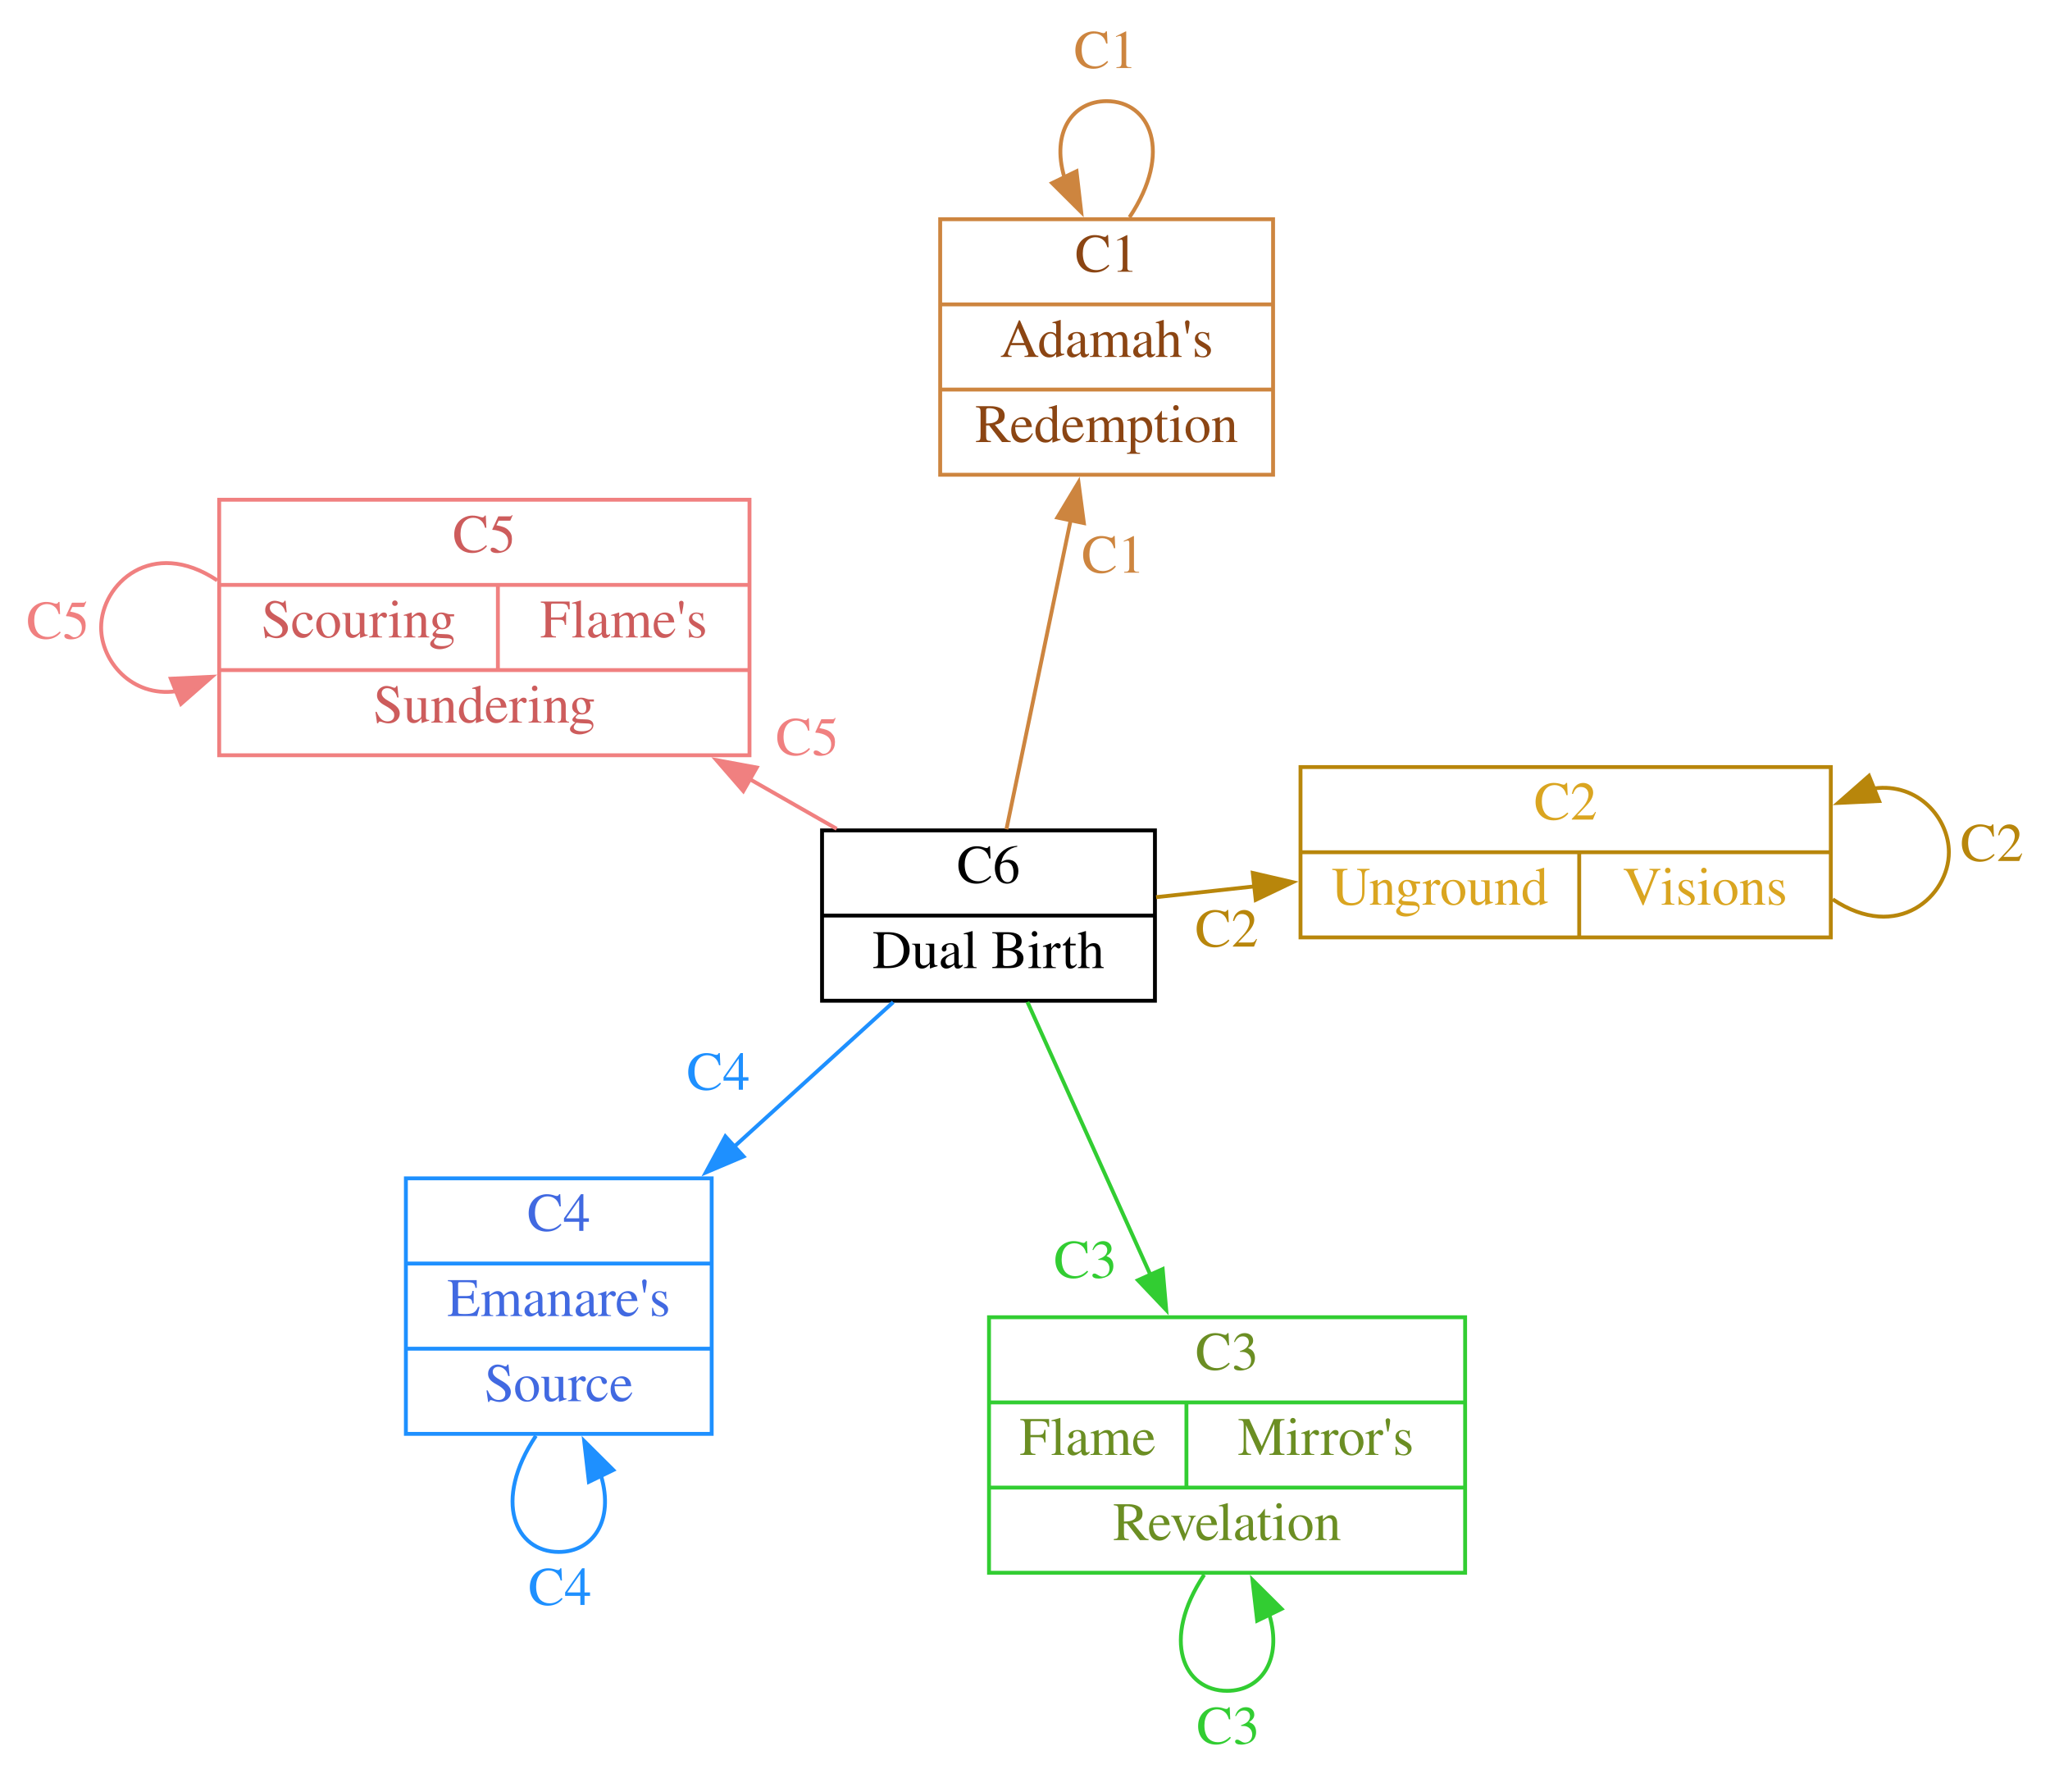
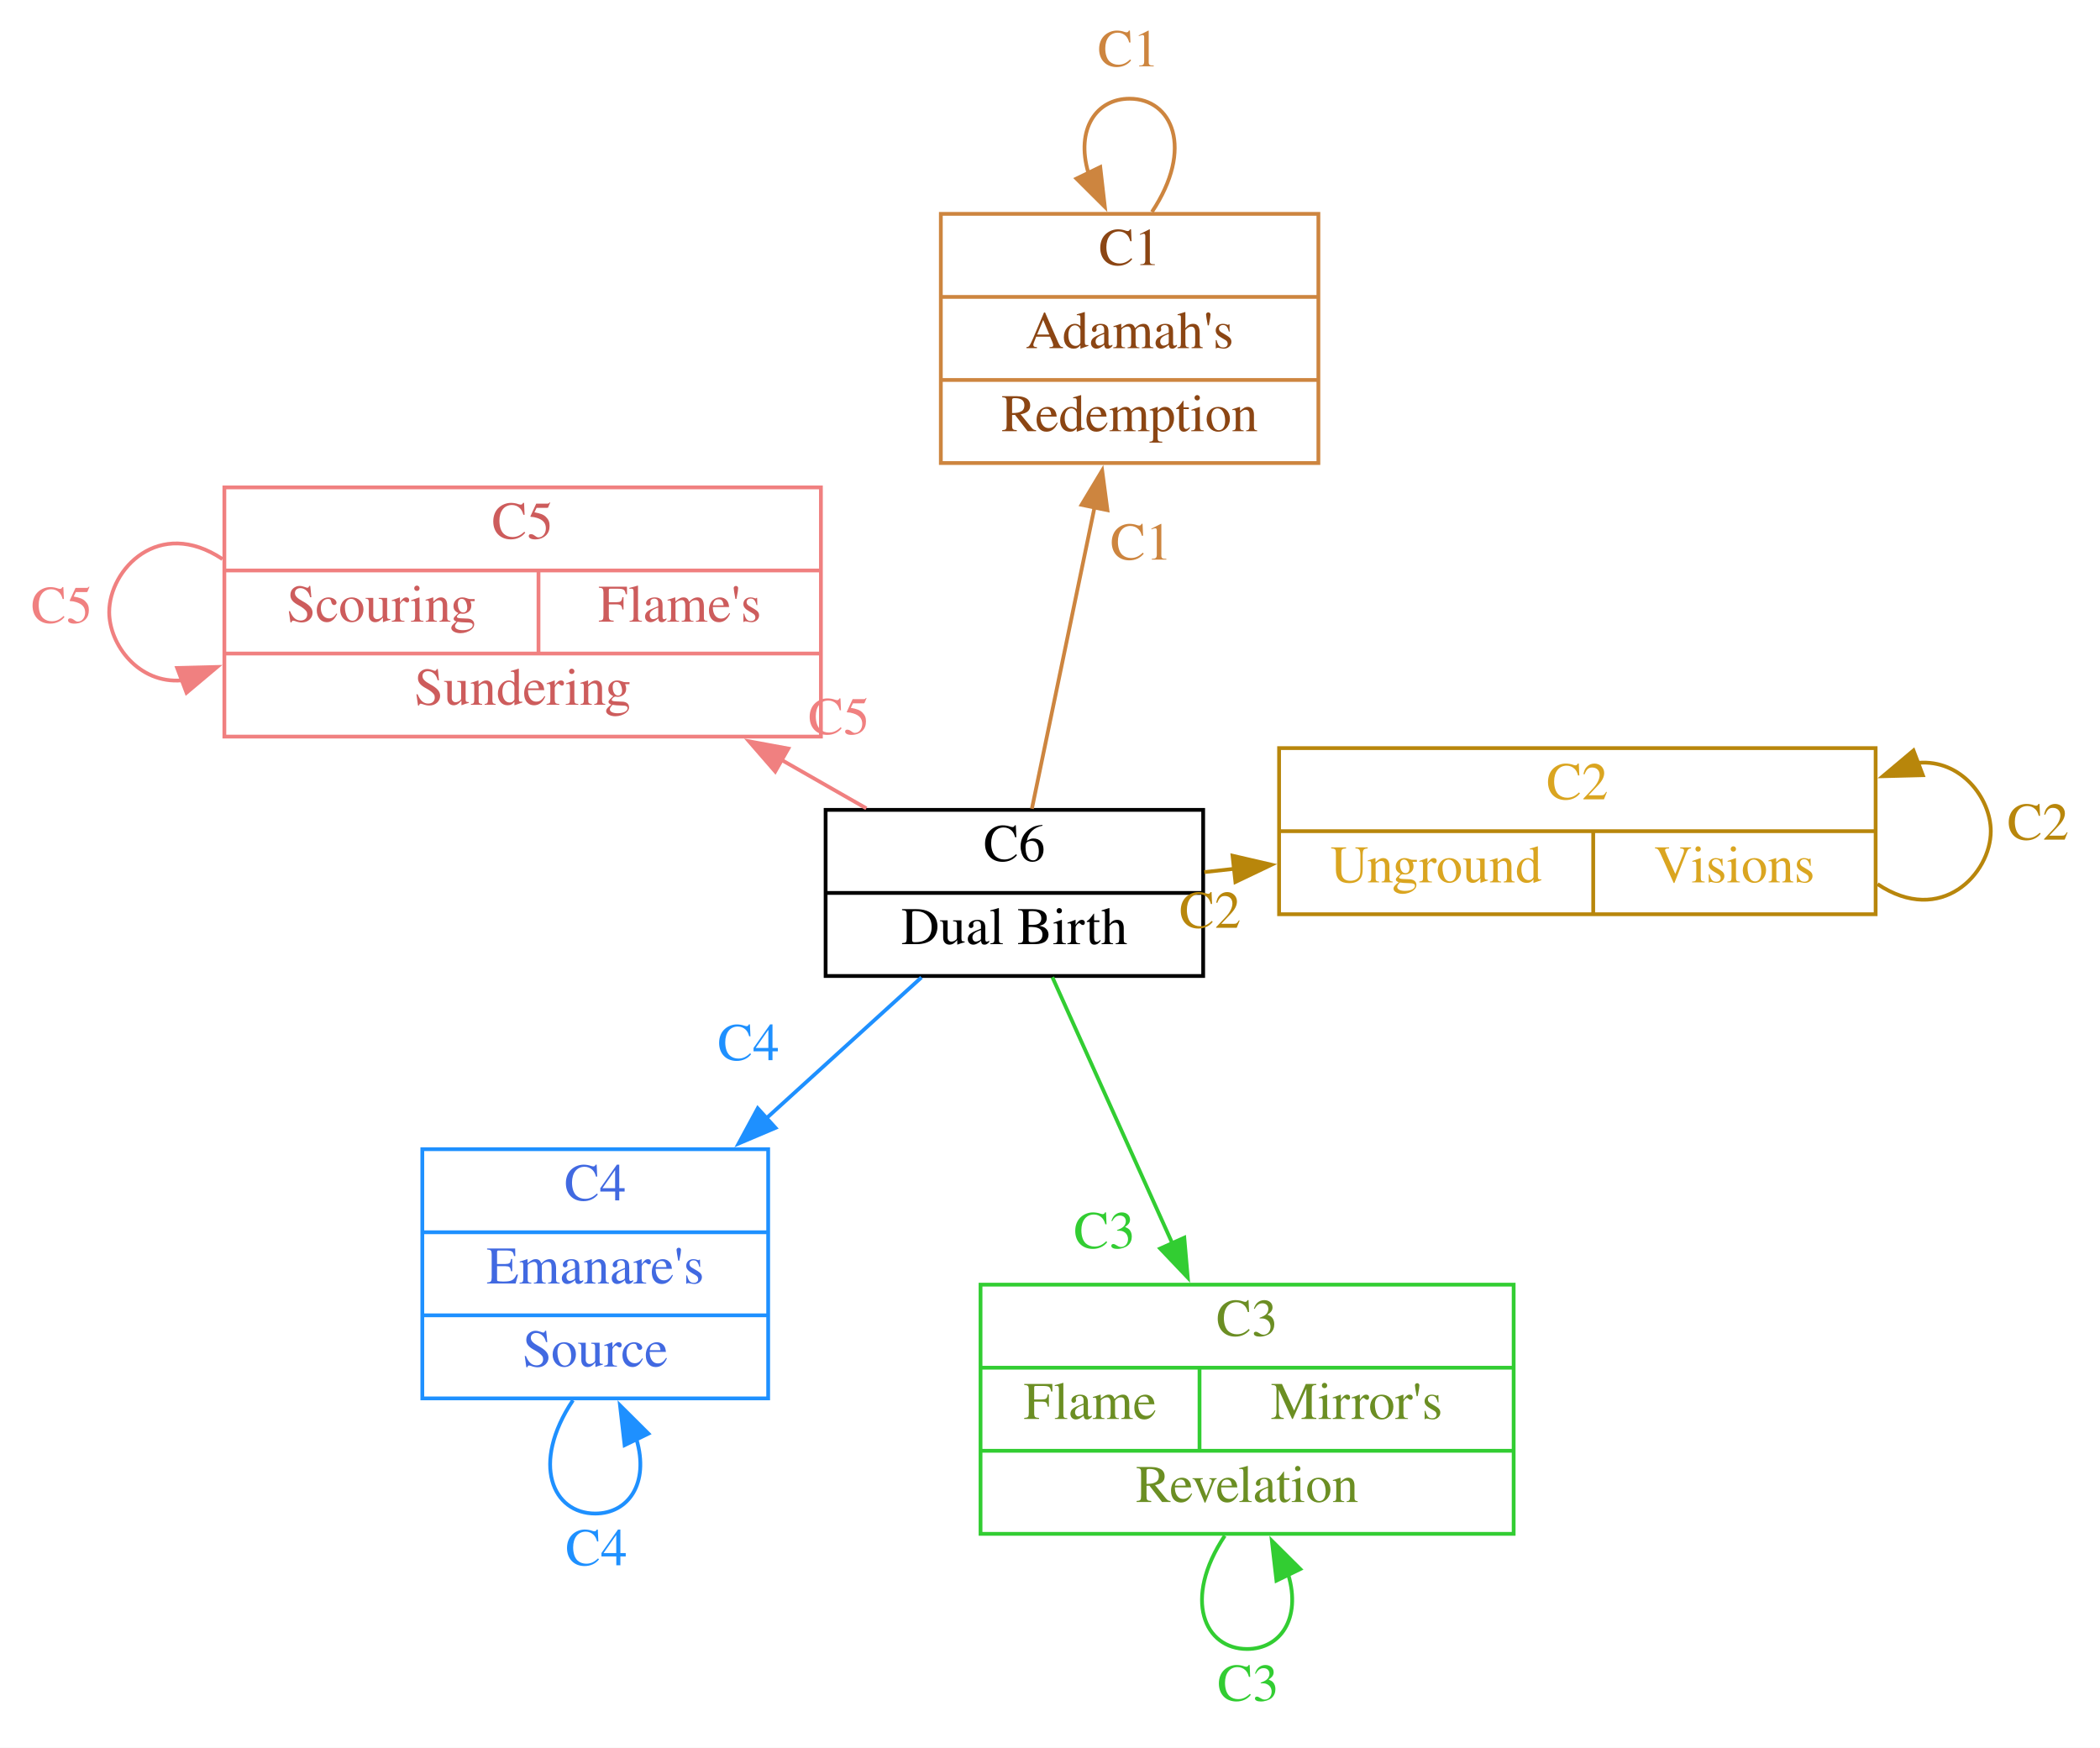
- <svg xmlns="http://www.w3.org/2000/svg" width="529.6" height="462.868" viewBox="0 0 529.6 462.868">
-   <g id="graph0" class="graph" transform="translate(255.3695,236.4888) scale(1.0)">
-     <rect x="-255.369" y="-236.489" width="529.6" height="462.868" fill="white" />
+ <svg xmlns="http://www.w3.org/2000/svg" width="556.2" height="462.9" viewBox="0 0 556.2 462.9">
+   <g id="graph0" class="graph" transform="translate(268.6691,236.5052) scale(1.0)">
+     <rect x="-268.669" y="-236.505" width="556.2" height="462.9" fill="white" />
    <g class="node" id="node_c">
-       <rect x="-43" y="-22" width="86" height="44" fill="none" stroke="black" />
+       <rect x="-50" y="-22" width="100" height="44" fill="none" stroke="black" />
      <text x="0" y="-11" text-anchor="middle" dominant-baseline="central" font-family="Times,serif" font-size="14">C6</text>
-       <line x1="-43" y1="0" x2="43" y2="0" stroke="black" />
-       <text x="0" y="11" text-anchor="middle" dominant-baseline="central" font-family="Times,serif" font-size="14">Dual Birth</text>
+       <line x1="-50" y1="0" x2="50" y2="0" stroke="black" />
+       <text x="0" y="11" text-anchor="middle" dominant-baseline="central" font-family="Times,serif" font-size="14">Dual Birth</text>
    </g>
    <g class="node" id="node_0">
-       <rect x="-12.482" y="-179.863" width="86" height="66" fill="none" stroke="peru" />
+       <rect x="-19.482" y="-179.863" width="100" height="66" fill="none" stroke="peru" />
      <text x="30.518" y="-168.863" text-anchor="middle" dominant-baseline="central" fill="saddlebrown" font-family="Times,serif" font-size="14">C1</text>
-       <line x1="-12.482" y1="-157.863" x2="73.518" y2="-157.863" stroke="peru" />
+       <line x1="-19.482" y1="-157.863" x2="80.518" y2="-157.863" stroke="peru" />
      <text x="30.518" y="-146.863" text-anchor="middle" dominant-baseline="central" fill="saddlebrown" font-family="Times,serif" font-size="14">Adamah's</text>
-       <line x1="-12.482" y1="-135.863" x2="73.518" y2="-135.863" stroke="peru" />
+       <line x1="-19.482" y1="-135.863" x2="80.518" y2="-135.863" stroke="peru" />
      <text x="30.518" y="-124.863" text-anchor="middle" dominant-baseline="central" fill="saddlebrown" font-family="Times,serif" font-size="14">Redemption</text>
    </g>
    <g class="node" id="node_1">
-       <rect x="80.605" y="-38.358" width="137" height="44" fill="none" stroke="darkgoldenrod" />
+       <rect x="70.105" y="-38.358" width="158" height="44" fill="none" stroke="darkgoldenrod" />
      <text x="149.105" y="-27.358" text-anchor="middle" dominant-baseline="central" fill="goldenrod" font-family="Times,serif" font-size="14">C2</text>
-       <line x1="80.605" y1="-16.358" x2="217.605" y2="-16.358" stroke="darkgoldenrod" />
-       <text x="116.605" y="-5.358" text-anchor="middle" dominant-baseline="central" fill="goldenrod" font-family="Times,serif" font-size="14">Unground</text>
-       <line x1="152.605" y1="-16.358" x2="152.605" y2="5.642" stroke="darkgoldenrod" />
-       <text x="185.105" y="-5.358" text-anchor="middle" dominant-baseline="central" fill="goldenrod" font-family="Times,serif" font-size="14">Visions</text>
+       <line x1="70.105" y1="-16.358" x2="228.105" y2="-16.358" stroke="darkgoldenrod" />
+       <text x="111.705" y="-5.358" text-anchor="middle" dominant-baseline="central" fill="goldenrod" font-family="Times,serif" font-size="14">Unground</text>
+       <line x1="153.305" y1="-16.358" x2="153.305" y2="5.642" stroke="darkgoldenrod" />
+       <text x="190.705" y="-5.358" text-anchor="middle" dominant-baseline="central" fill="goldenrod" font-family="Times,serif" font-size="14">Visions</text>
    </g>
    <g class="node" id="node_2">
-       <rect x="0.134" y="103.753" width="123" height="66" fill="none" stroke="limegreen" />
+       <rect x="-8.966" y="103.753" width="141.2" height="66" fill="none" stroke="limegreen" />
      <text x="61.634" y="114.753" text-anchor="middle" dominant-baseline="central" fill="olivedrab" font-family="Times,serif" font-size="14">C3</text>
-       <line x1="0.134" y1="125.753" x2="123.134" y2="125.753" stroke="limegreen" />
-       <text x="25.634" y="136.753" text-anchor="middle" dominant-baseline="central" fill="olivedrab" font-family="Times,serif" font-size="14">Flame</text>
-       <line x1="51.134" y1="125.753" x2="51.134" y2="147.753" stroke="limegreen" />
-       <text x="87.134" y="136.753" text-anchor="middle" dominant-baseline="central" fill="olivedrab" font-family="Times,serif" font-size="14">Mirror's</text>
-       <line x1="0.134" y1="147.753" x2="123.134" y2="147.753" stroke="limegreen" />
+       <line x1="-8.966" y1="125.753" x2="132.234" y2="125.753" stroke="limegreen" />
+       <text x="20.034" y="136.753" text-anchor="middle" dominant-baseline="central" fill="olivedrab" font-family="Times,serif" font-size="14">Flame</text>
+       <line x1="49.034" y1="125.753" x2="49.034" y2="147.753" stroke="limegreen" />
+       <text x="90.634" y="136.753" text-anchor="middle" dominant-baseline="central" fill="olivedrab" font-family="Times,serif" font-size="14">Mirror's</text>
+       <line x1="-8.966" y1="147.753" x2="132.234" y2="147.753" stroke="limegreen" />
      <text x="61.634" y="158.753" text-anchor="middle" dominant-baseline="central" fill="olivedrab" font-family="Times,serif" font-size="14">Revelation</text>
    </g>
    <g class="node" id="node_3">
-       <rect x="-150.514" y="67.876" width="79" height="66" fill="none" stroke="dodgerblue" />
+       <rect x="-156.814" y="67.876" width="91.6" height="66" fill="none" stroke="dodgerblue" />
      <text x="-111.014" y="78.876" text-anchor="middle" dominant-baseline="central" fill="royalblue" font-family="Times,serif" font-size="14">C4</text>
-       <line x1="-150.514" y1="89.876" x2="-71.514" y2="89.876" stroke="dodgerblue" />
+       <line x1="-156.814" y1="89.876" x2="-65.214" y2="89.876" stroke="dodgerblue" />
      <text x="-111.014" y="100.876" text-anchor="middle" dominant-baseline="central" fill="royalblue" font-family="Times,serif" font-size="14">Emanare's</text>
-       <line x1="-150.514" y1="111.876" x2="-71.514" y2="111.876" stroke="dodgerblue" />
+       <line x1="-156.814" y1="111.876" x2="-65.214" y2="111.876" stroke="dodgerblue" />
      <text x="-111.014" y="122.876" text-anchor="middle" dominant-baseline="central" fill="royalblue" font-family="Times,serif" font-size="14">Source</text>
    </g>
    <g class="node" id="node_4">
-       <rect x="-198.744" y="-107.408" width="137" height="66" fill="none" stroke="lightcoral" />
+       <rect x="-209.244" y="-107.408" width="158" height="66" fill="none" stroke="lightcoral" />
      <text x="-130.244" y="-96.408" text-anchor="middle" dominant-baseline="central" fill="indianred" font-family="Times,serif" font-size="14">C5</text>
-       <line x1="-198.744" y1="-85.408" x2="-61.744" y2="-85.408" stroke="lightcoral" />
-       <text x="-162.744" y="-74.408" text-anchor="middle" dominant-baseline="central" fill="indianred" font-family="Times,serif" font-size="14">Scouring</text>
-       <line x1="-126.744" y1="-85.408" x2="-126.744" y2="-63.408" stroke="lightcoral" />
-       <text x="-94.244" y="-74.408" text-anchor="middle" dominant-baseline="central" fill="indianred" font-family="Times,serif" font-size="14">Flame's</text>
-       <line x1="-198.744" y1="-63.408" x2="-61.744" y2="-63.408" stroke="lightcoral" />
+       <line x1="-209.244" y1="-85.408" x2="-51.244" y2="-85.408" stroke="lightcoral" />
+       <text x="-167.644" y="-74.408" text-anchor="middle" dominant-baseline="central" fill="indianred" font-family="Times,serif" font-size="14">Scouring</text>
+       <line x1="-126.044" y1="-85.408" x2="-126.044" y2="-63.408" stroke="lightcoral" />
+       <text x="-88.644" y="-74.408" text-anchor="middle" dominant-baseline="central" fill="indianred" font-family="Times,serif" font-size="14">Flame's</text>
+       <line x1="-209.244" y1="-63.408" x2="-51.244" y2="-63.408" stroke="lightcoral" />
      <text x="-130.244" y="-52.408" text-anchor="middle" dominant-baseline="central" fill="indianred" font-family="Times,serif" font-size="14">Sundering</text>
    </g>
    <g class="edge" id="edge1">
      <line x1="4.635" y1="-22.304" x2="21.215" y2="-102.09" stroke="peru" />
      <polygon points="23.249,-111.881 24.641,-101.378 17.788,-102.802 23.249,-111.881" fill="peru" stroke="peru" />
-       <text x="32.224" y="-91.134" text-anchor="middle" dominant-baseline="central" fill="peru" font-family="Times,serif" font-size="14">C1</text>
+       <text x="33.566" y="-90.856" text-anchor="middle" dominant-baseline="central" fill="peru" font-family="Times,serif" font-size="14">C1</text>
    </g>
    <g class="edge" id="edge2">
      <path d="M 36.425 -180.363 C 47.675 -197.238 41.768 -210.363 30.518 -210.363 C 21.71 -210.363 16.177 -202.316 19.591 -190.723" fill="none" stroke="peru" />
      <polygon points="23.951,-181.725 16.441,-189.197 22.74,-192.25 23.951,-181.725" fill="peru" stroke="peru" />
-       <text x="30.22" y="-221.489" text-anchor="middle" dominant-baseline="central" fill="peru" font-family="Times,serif" font-size="14">C1</text>
+       <text x="30.22" y="-221.505" text-anchor="middle" dominant-baseline="central" fill="peru" font-family="Times,serif" font-size="14">C1</text>
    </g>
    <g class="edge" id="edge3">
-       <line x1="43.301" y1="-4.751" x2="68.66" y2="-7.533" stroke="darkgoldenrod" />
-       <polygon points="78.601,-8.623 69.042,-4.054 68.279,-11.012 78.601,-8.623" fill="darkgoldenrod" stroke="darkgoldenrod" />
-       <text x="61.548" y="5.454" text-anchor="middle" dominant-baseline="central" fill="darkgoldenrod" font-family="Times,serif" font-size="14">C2</text>
+       <line x1="50.301" y1="-5.519" x2="58.16" y2="-6.381" stroke="darkgoldenrod" />
+       <polygon points="68.101,-7.471 58.542,-2.902 57.779,-9.86 68.101,-7.471" fill="darkgoldenrod" stroke="darkgoldenrod" />
+       <text x="51.84" y="6.673" text-anchor="middle" dominant-baseline="central" fill="darkgoldenrod" font-family="Times,serif" font-size="14">C2</text>
    </g>
    <g class="edge" id="edge4">
-       <path d="M 218.105 -4.192 C 234.98 7.058 248.105 -5.108 248.105 -16.358 C 248.105 -25.088 240.202 -34.37 228.776 -32.834" fill="none" stroke="darkgoldenrod" />
-       <polygon points="219.509,-29.092 227.471,-36.081 230.092,-29.59 219.509,-29.092" fill="darkgoldenrod" stroke="darkgoldenrod" />
-       <text x="259.231" y="-16.657" text-anchor="middle" dominant-baseline="central" fill="darkgoldenrod" font-family="Times,serif" font-size="14">C2</text>
+       <path d="M 228.605 -2.34 C 245.48 8.91 258.605 -5.108 258.605 -16.358 C 258.605 -25.066 250.742 -35.432 239.364 -34.456" fill="none" stroke="darkgoldenrod" />
+       <polygon points="230.021,-30.913 238.13,-37.731 240.612,-31.186 230.021,-30.913" fill="darkgoldenrod" stroke="darkgoldenrod" />
+       <text x="271.13" y="-16.673" text-anchor="middle" dominant-baseline="central" fill="darkgoldenrod" font-family="Times,serif" font-size="14">C2</text>
    </g>
    <g class="edge" id="edge5">
      <line x1="10.058" y1="22.318" x2="41.805" y2="92.756" stroke="limegreen" />
      <polygon points="45.914,101.873 38.614,94.194 44.996,91.318 45.914,101.873" fill="limegreen" stroke="limegreen" />
-       <text x="25.054" y="90.997" text-anchor="middle" dominant-baseline="central" fill="limegreen" font-family="Times,serif" font-size="14">C3</text>
+       <text x="23.891" y="91.521" text-anchor="middle" dominant-baseline="central" fill="limegreen" font-family="Times,serif" font-size="14">C3</text>
    </g>
    <g class="edge" id="edge6">
      <path d="M 55.727 170.253 C 44.477 187.128 50.384 200.253 61.634 200.253 C 70.443 200.253 75.976 192.206 72.561 180.613" fill="none" stroke="limegreen" />
      <polygon points="68.201,171.615 75.712,179.087 69.412,182.14 68.201,171.615" fill="limegreen" stroke="limegreen" />
-       <text x="61.932" y="211.379" text-anchor="middle" dominant-baseline="central" fill="limegreen" font-family="Times,serif" font-size="14">C3</text>
+       <text x="61.933" y="211.395" text-anchor="middle" dominant-baseline="central" fill="limegreen" font-family="Times,serif" font-size="14">C3</text>
    </g>
    <g class="edge" id="edge7">
      <line x1="-24.613" y1="22.365" x2="-65.626" y2="59.633" stroke="dodgerblue" />
      <polygon points="-73.027,66.358 -67.98,57.043 -63.272,62.223 -73.027,66.358" fill="dodgerblue" stroke="dodgerblue" />
-       <text x="-69.795" y="42.426" text-anchor="middle" dominant-baseline="central" fill="dodgerblue" font-family="Times,serif" font-size="14">C4</text>
+       <text x="-70.428" y="41.729" text-anchor="middle" dominant-baseline="central" fill="dodgerblue" font-family="Times,serif" font-size="14">C4</text>
    </g>
    <g class="edge" id="edge8">
      <path d="M -116.921 134.376 C -128.171 151.251 -122.264 164.376 -111.014 164.376 C -102.205 164.376 -96.672 156.329 -100.086 144.736" fill="none" stroke="dodgerblue" />
      <polygon points="-104.447,135.738 -96.936,143.211 -103.235,146.263 -104.447,135.738" fill="dodgerblue" stroke="dodgerblue" />
-       <text x="-110.715" y="175.502" text-anchor="middle" dominant-baseline="central" fill="dodgerblue" font-family="Times,serif" font-size="14">C4</text>
+       <text x="-110.715" y="175.519" text-anchor="middle" dominant-baseline="central" fill="dodgerblue" font-family="Times,serif" font-size="14">C4</text>
    </g>
    <g class="edge" id="edge9">
      <line x1="-39.211" y1="-22.401" x2="-61.608" y2="-35.196" stroke="lightcoral" />
      <polygon points="-70.291,-40.157 -59.872,-38.235 -63.344,-32.157 -70.291,-40.157" fill="lightcoral" stroke="lightcoral" />
-       <text x="-46.795" y="-44.018" text-anchor="middle" dominant-baseline="central" fill="lightcoral" font-family="Times,serif" font-size="14">C5</text>
+       <text x="-46.45" y="-44.621" text-anchor="middle" dominant-baseline="central" fill="lightcoral" font-family="Times,serif" font-size="14">C5</text>
    </g>
    <g class="edge" id="edge10">
-       <path d="M -199.244 -86.574 C -216.119 -97.824 -229.244 -85.658 -229.244 -74.408 C -229.244 -65.678 -221.34 -56.396 -209.914 -57.933" fill="none" stroke="lightcoral" />
-       <polygon points="-200.647,-61.674 -208.609,-54.685 -211.23,-61.176 -200.647,-61.674" fill="lightcoral" stroke="lightcoral" />
-       <text x="-240.369" y="-74.109" text-anchor="middle" dominant-baseline="central" fill="lightcoral" font-family="Times,serif" font-size="14">C5</text>
+       <path d="M -209.744 -88.426 C -226.619 -99.676 -239.744 -85.658 -239.744 -74.408 C -239.744 -65.7 -231.881 -55.335 -220.502 -56.31" fill="none" stroke="lightcoral" />
+       <polygon points="-211.159,-59.853 -219.269,-53.035 -221.75,-59.58 -211.159,-59.853" fill="lightcoral" stroke="lightcoral" />
+       <text x="-252.269" y="-74.093" text-anchor="middle" dominant-baseline="central" fill="lightcoral" font-family="Times,serif" font-size="14">C5</text>
    </g>
  </g>
</svg>
